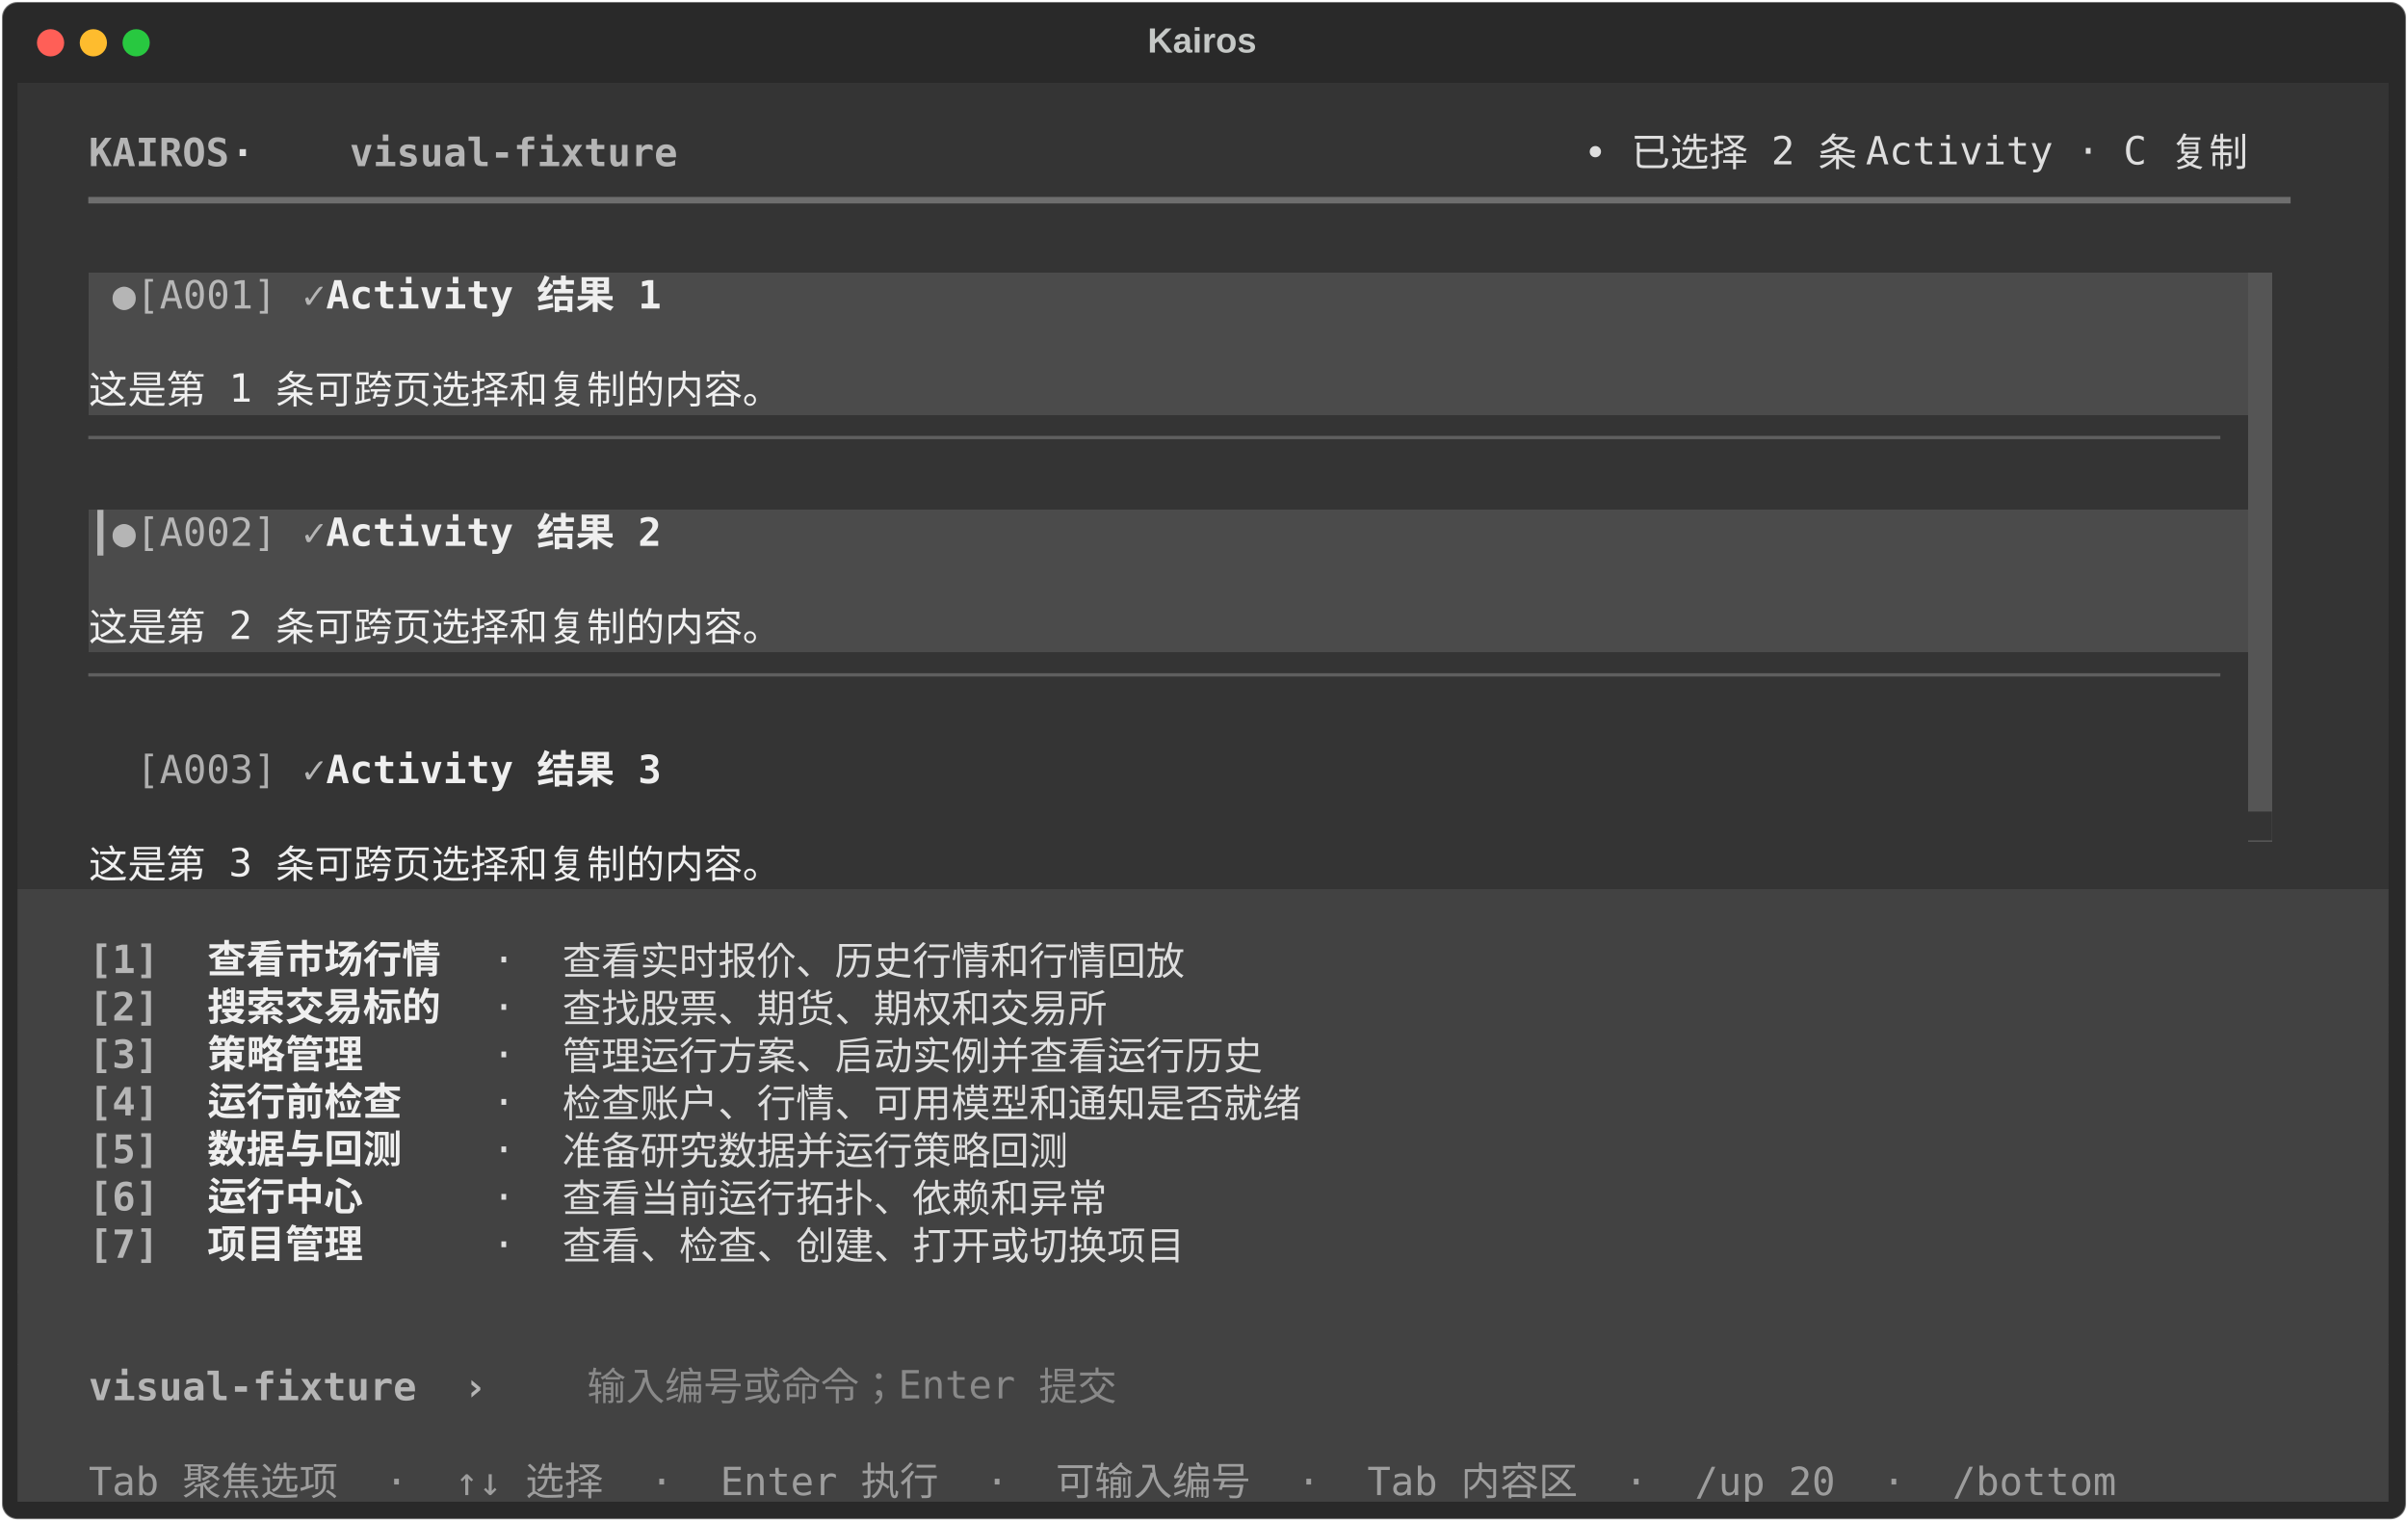
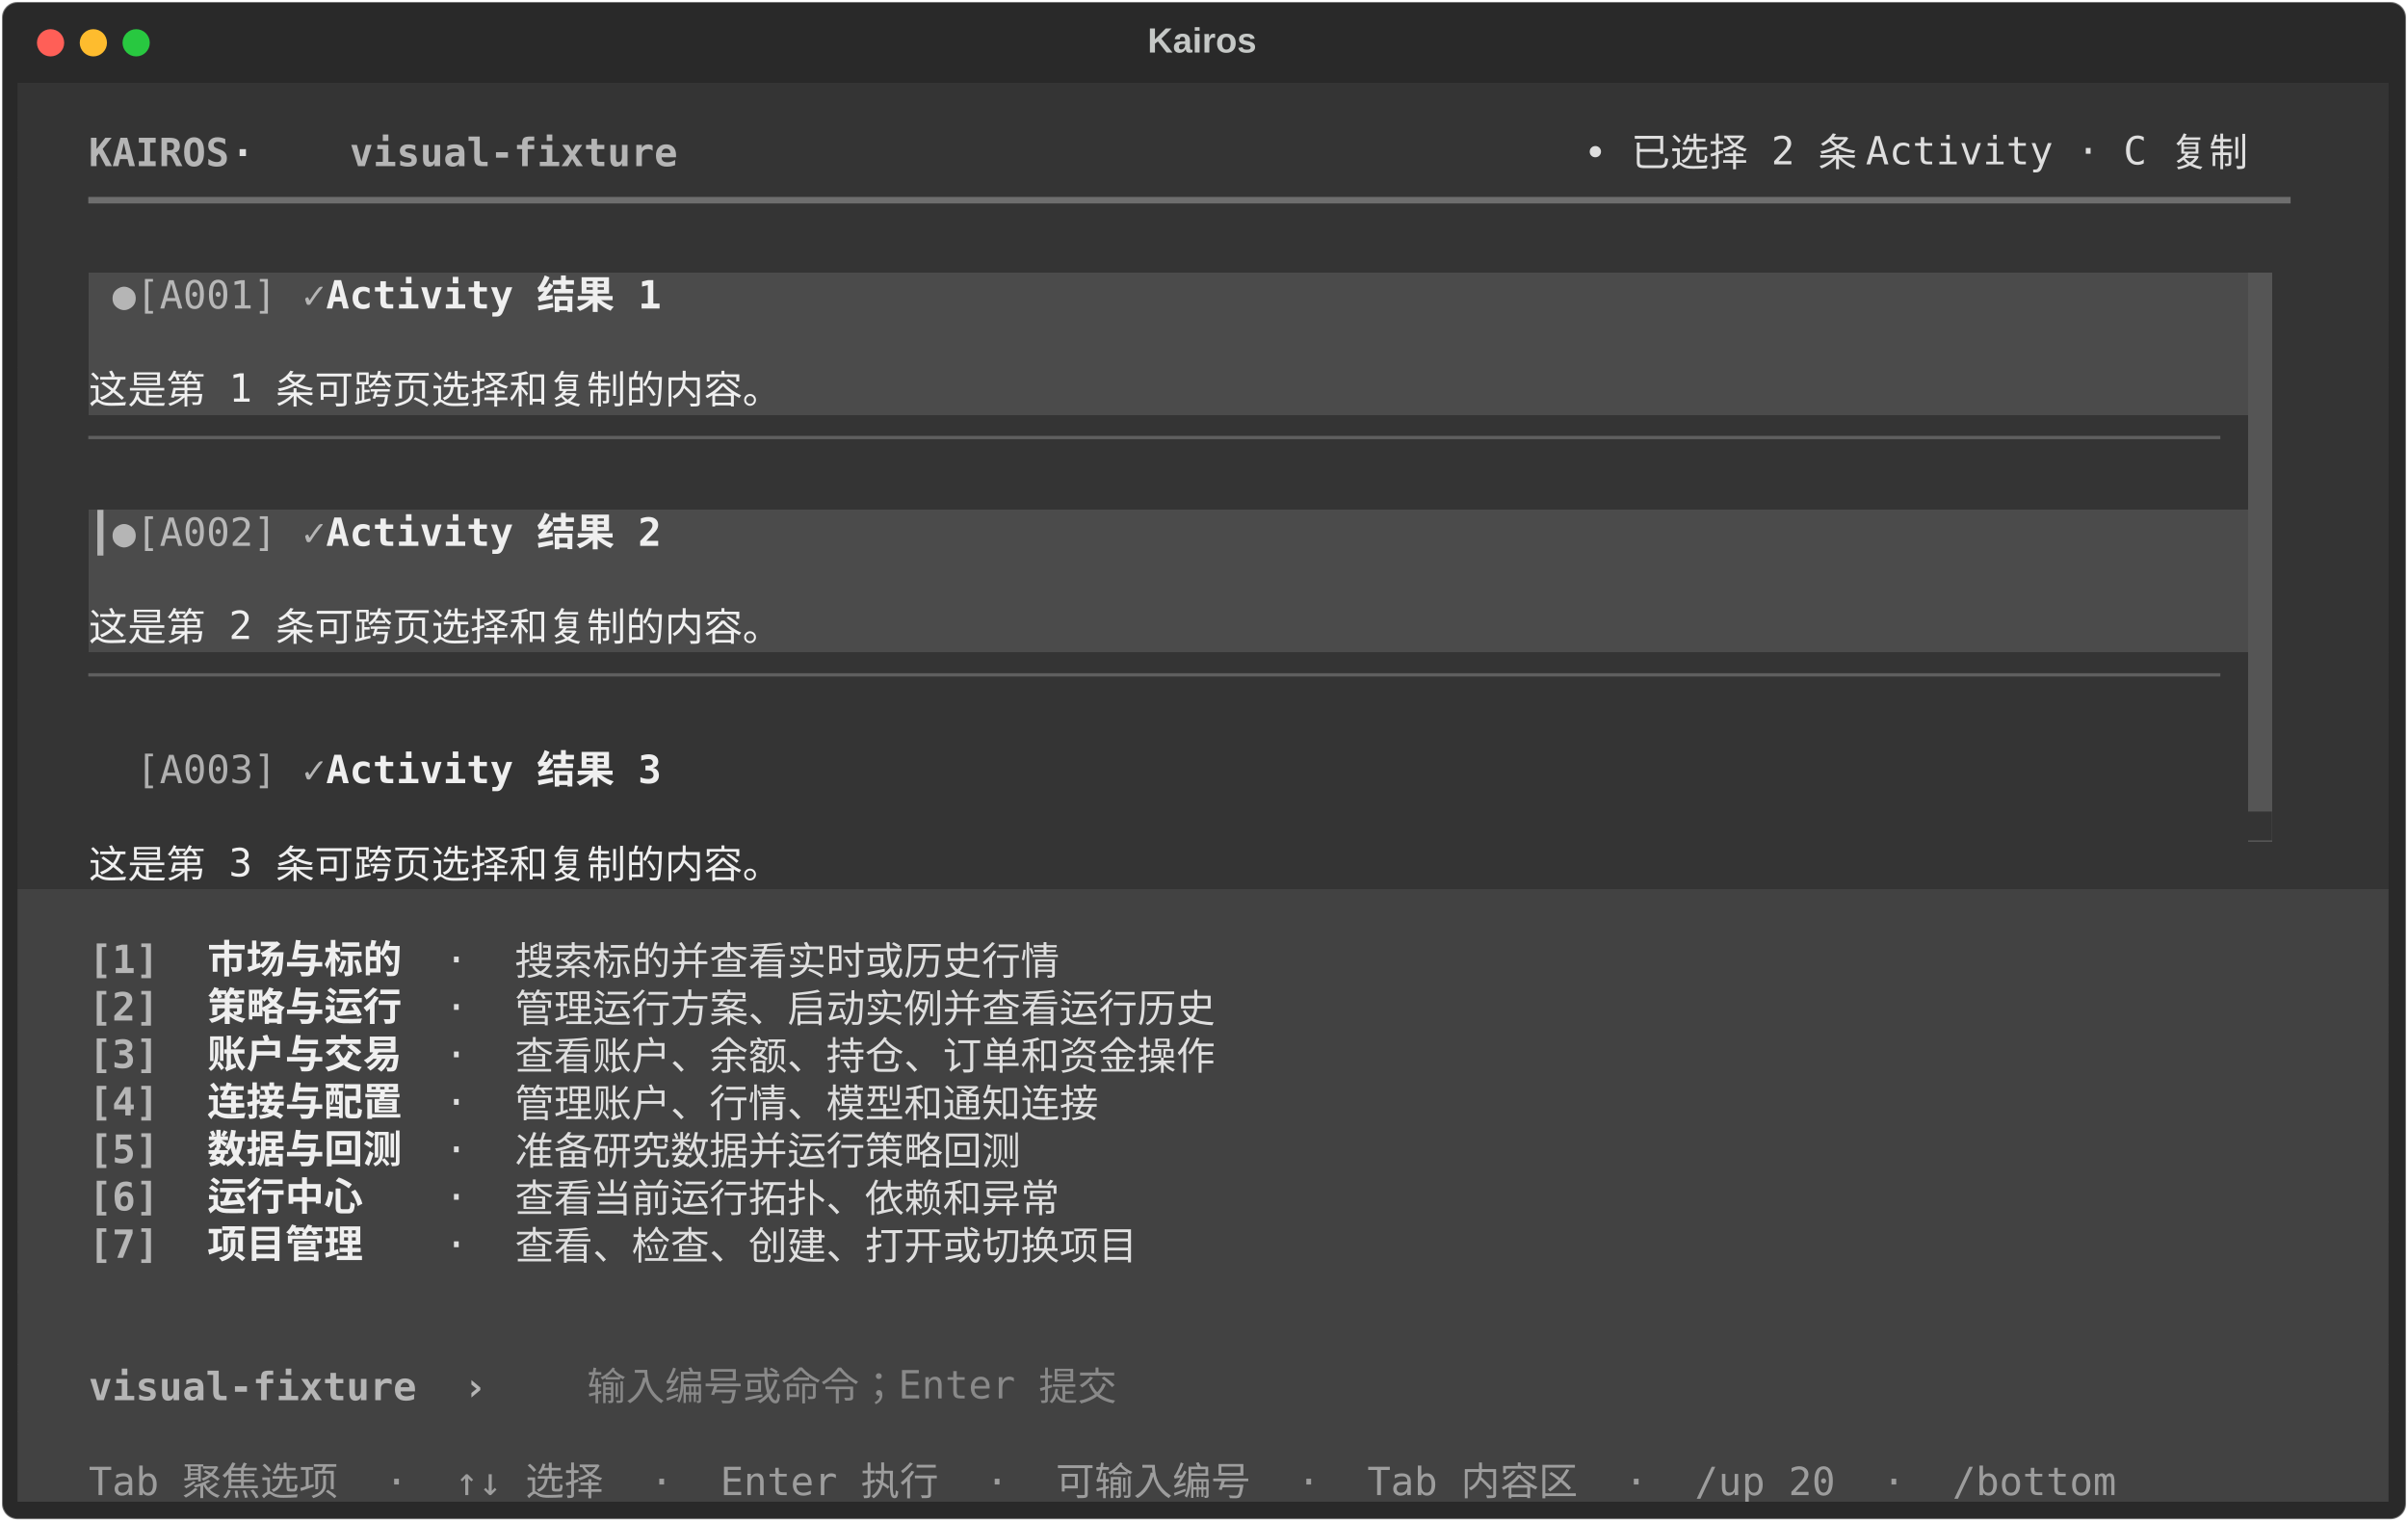
<svg xmlns="http://www.w3.org/2000/svg" class="rich-terminal" viewBox="0 0 1238 782.0">
  <style>

    @font-face {
        font-family: "Fira Code";
        src: local("FiraCode-Regular"),
                url("https://cdnjs.cloudflare.com/ajax/libs/firacode/6.2.0/woff2/FiraCode-Regular.woff2") format("woff2"),
                url("https://cdnjs.cloudflare.com/ajax/libs/firacode/6.2.0/woff/FiraCode-Regular.woff") format("woff");
        font-style: normal;
        font-weight: 400;
    }
    @font-face {
        font-family: "Fira Code";
        src: local("FiraCode-Bold"),
                url("https://cdnjs.cloudflare.com/ajax/libs/firacode/6.2.0/woff2/FiraCode-Bold.woff2") format("woff2"),
                url("https://cdnjs.cloudflare.com/ajax/libs/firacode/6.2.0/woff/FiraCode-Bold.woff") format("woff");
        font-style: bold;
        font-weight: 700;
    }

    .terminal-matrix {
        font-family: Fira Code, monospace;
        font-size: 20px;
        line-height: 24.4px;
        font-variant-east-asian: full-width;
    }

    .terminal-title {
        font-size: 18px;
        font-weight: bold;
        font-family: arial;
    }

    .terminal-r1 { fill: #c5c8c6 }
.terminal-r2 { fill: #b5b5b5;font-weight: bold }
.terminal-r3 { fill: #dedede;font-weight: bold }
.terminal-r4 { fill: #dedede }
.terminal-r5 { fill: #6e6e6e }
.terminal-r6 { fill: #b5b5b5 }
.terminal-r7 { fill: #b7b7b7 }
.terminal-r8 { fill: #efefef;font-weight: bold }
.terminal-r9 { fill: #efefef }
.terminal-r10 { fill: #343434 }
.terminal-r11 { fill: #5f5f5f }
.terminal-r12 { fill: #afafaf }
.terminal-r13 { fill: #424242 }
.terminal-r14 { fill: #898989 }
.terminal-r15 { fill: #9d9d9d }
    </style>
  <defs>
    <clipPath id="terminal-clip-terminal">
      <rect x="0" y="0" width="1219.0" height="731.0" />
    </clipPath>
    <clipPath id="terminal-line-0">
      <rect x="0" y="1.5" width="1220" height="24.65" />
    </clipPath>
    <clipPath id="terminal-line-1">
      <rect x="0" y="25.9" width="1220" height="24.65" />
    </clipPath>
    <clipPath id="terminal-line-2">
      <rect x="0" y="50.3" width="1220" height="24.65" />
    </clipPath>
    <clipPath id="terminal-line-3">
      <rect x="0" y="74.7" width="1220" height="24.65" />
    </clipPath>
    <clipPath id="terminal-line-4">
      <rect x="0" y="99.1" width="1220" height="24.65" />
    </clipPath>
    <clipPath id="terminal-line-5">
      <rect x="0" y="123.5" width="1220" height="24.65" />
    </clipPath>
    <clipPath id="terminal-line-6">
      <rect x="0" y="147.9" width="1220" height="24.65" />
    </clipPath>
    <clipPath id="terminal-line-7">
      <rect x="0" y="172.3" width="1220" height="24.65" />
    </clipPath>
    <clipPath id="terminal-line-8">
      <rect x="0" y="196.7" width="1220" height="24.65" />
    </clipPath>
    <clipPath id="terminal-line-9">
      <rect x="0" y="221.1" width="1220" height="24.65" />
    </clipPath>
    <clipPath id="terminal-line-10">
      <rect x="0" y="245.5" width="1220" height="24.65" />
    </clipPath>
    <clipPath id="terminal-line-11">
      <rect x="0" y="269.9" width="1220" height="24.65" />
    </clipPath>
    <clipPath id="terminal-line-12">
      <rect x="0" y="294.3" width="1220" height="24.65" />
    </clipPath>
    <clipPath id="terminal-line-13">
      <rect x="0" y="318.7" width="1220" height="24.65" />
    </clipPath>
    <clipPath id="terminal-line-14">
      <rect x="0" y="343.1" width="1220" height="24.65" />
    </clipPath>
    <clipPath id="terminal-line-15">
      <rect x="0" y="367.5" width="1220" height="24.65" />
    </clipPath>
    <clipPath id="terminal-line-16">
      <rect x="0" y="391.9" width="1220" height="24.65" />
    </clipPath>
    <clipPath id="terminal-line-17">
      <rect x="0" y="416.3" width="1220" height="24.65" />
    </clipPath>
    <clipPath id="terminal-line-18">
      <rect x="0" y="440.7" width="1220" height="24.65" />
    </clipPath>
    <clipPath id="terminal-line-19">
      <rect x="0" y="465.1" width="1220" height="24.65" />
    </clipPath>
    <clipPath id="terminal-line-20">
      <rect x="0" y="489.5" width="1220" height="24.65" />
    </clipPath>
    <clipPath id="terminal-line-21">
      <rect x="0" y="513.9" width="1220" height="24.65" />
    </clipPath>
    <clipPath id="terminal-line-22">
      <rect x="0" y="538.3" width="1220" height="24.65" />
    </clipPath>
    <clipPath id="terminal-line-23">
      <rect x="0" y="562.7" width="1220" height="24.65" />
    </clipPath>
    <clipPath id="terminal-line-24">
      <rect x="0" y="587.1" width="1220" height="24.65" />
    </clipPath>
    <clipPath id="terminal-line-25">
      <rect x="0" y="611.5" width="1220" height="24.65" />
    </clipPath>
    <clipPath id="terminal-line-26">
      <rect x="0" y="635.9" width="1220" height="24.65" />
    </clipPath>
    <clipPath id="terminal-line-27">
      <rect x="0" y="660.3" width="1220" height="24.65" />
    </clipPath>
    <clipPath id="terminal-line-28">
      <rect x="0" y="684.7" width="1220" height="24.65" />
    </clipPath>
  </defs>
  <rect fill="#292929" stroke="rgba(255,255,255,0.35)" stroke-width="1" x="1" y="1" width="1236" height="780" rx="8" />
  <text class="terminal-title" fill="#c5c8c6" text-anchor="middle" x="618" y="27">Kairos</text>
  <g transform="translate(26,22)">
    <circle cx="0" cy="0" r="7" fill="#ff5f57" />
    <circle cx="22" cy="0" r="7" fill="#febc2e" />
    <circle cx="44" cy="0" r="7" fill="#28c840" />
  </g>
  <g transform="translate(9, 41)" clip-path="url(#terminal-clip-terminal)">
    <rect fill="#343434" x="0" y="1.5" width="1220" height="24.65" shape-rendering="crispEdges" />
    <rect fill="#343434" x="0" y="25.9" width="36.6" height="24.65" shape-rendering="crispEdges" />
    <rect fill="#343434" x="36.6" y="25.9" width="73.2" height="24.65" shape-rendering="crispEdges" />
    <rect fill="#343434" x="109.8" y="25.9" width="61" height="24.65" shape-rendering="crispEdges" />
    <rect fill="#343434" x="170.8" y="25.9" width="170.8" height="24.65" shape-rendering="crispEdges" />
    <rect fill="#343434" x="341.6" y="25.9" width="463.6" height="24.65" shape-rendering="crispEdges" />
    <rect fill="#343434" x="805.2" y="25.9" width="12.2" height="24.65" shape-rendering="crispEdges" />
    <rect fill="#343434" x="817.4" y="25.9" width="12.2" height="24.65" shape-rendering="crispEdges" />
    <rect fill="#343434" x="829.6" y="25.9" width="353.8" height="24.65" shape-rendering="crispEdges" />
    <rect fill="#343434" x="1183.4" y="25.9" width="36.6" height="24.65" shape-rendering="crispEdges" />
    <rect fill="#343434" x="0" y="50.3" width="36.6" height="24.65" shape-rendering="crispEdges" />
    <rect fill="#343434" x="36.6" y="50.3" width="1146.8" height="24.65" shape-rendering="crispEdges" />
    <rect fill="#343434" x="1183.4" y="50.3" width="36.6" height="24.65" shape-rendering="crispEdges" />
    <rect fill="#343434" x="0" y="74.7" width="1220" height="24.65" shape-rendering="crispEdges" />
    <rect fill="#343434" x="0" y="99.1" width="36.6" height="24.65" shape-rendering="crispEdges" />
    <rect fill="#4b4b4b" x="36.6" y="99.1" width="12.2" height="24.65" shape-rendering="crispEdges" />
    <rect fill="#4b4b4b" x="48.8" y="99.1" width="12.2" height="24.65" shape-rendering="crispEdges" />
    <rect fill="#4b4b4b" x="61" y="99.1" width="85.4" height="24.65" shape-rendering="crispEdges" />
    <rect fill="#4b4b4b" x="146.4" y="99.1" width="12.2" height="24.65" shape-rendering="crispEdges" />
    <rect fill="#4b4b4b" x="158.6" y="99.1" width="195.2" height="24.65" shape-rendering="crispEdges" />
    <rect fill="#4b4b4b" x="353.8" y="99.1" width="793" height="24.65" shape-rendering="crispEdges" />
    <rect fill="#555555" x="1146.8" y="99.1" width="12.2" height="24.65" shape-rendering="crispEdges" />
    <rect fill="#343434" x="1159" y="99.1" width="61" height="24.65" shape-rendering="crispEdges" />
    <rect fill="#343434" x="0" y="123.5" width="36.6" height="24.65" shape-rendering="crispEdges" />
    <rect fill="#4b4b4b" x="36.6" y="123.5" width="1110.2" height="24.65" shape-rendering="crispEdges" />
    <rect fill="#555555" x="1146.8" y="123.5" width="12.2" height="24.65" shape-rendering="crispEdges" />
    <rect fill="#343434" x="1159" y="123.5" width="61" height="24.65" shape-rendering="crispEdges" />
    <rect fill="#343434" x="0" y="147.9" width="36.6" height="24.65" shape-rendering="crispEdges" />
    <rect fill="#4b4b4b" x="36.6" y="147.9" width="1110.2" height="24.65" shape-rendering="crispEdges" />
    <rect fill="#555555" x="1146.8" y="147.9" width="12.2" height="24.65" shape-rendering="crispEdges" />
    <rect fill="#343434" x="1159" y="147.9" width="61" height="24.65" shape-rendering="crispEdges" />
    <rect fill="#343434" x="0" y="172.3" width="36.6" height="24.65" shape-rendering="crispEdges" />
    <rect fill="#343434" x="36.6" y="172.3" width="1110.2" height="24.65" shape-rendering="crispEdges" />
    <rect fill="#555555" x="1146.8" y="172.3" width="12.2" height="24.65" shape-rendering="crispEdges" />
    <rect fill="#343434" x="1159" y="172.3" width="61" height="24.65" shape-rendering="crispEdges" />
    <rect fill="#343434" x="0" y="196.7" width="36.6" height="24.65" shape-rendering="crispEdges" />
    <rect fill="#343434" x="36.6" y="196.7" width="1110.2" height="24.65" shape-rendering="crispEdges" />
    <rect fill="#555555" x="1146.8" y="196.7" width="12.2" height="24.65" shape-rendering="crispEdges" />
    <rect fill="#343434" x="1159" y="196.7" width="61" height="24.65" shape-rendering="crispEdges" />
    <rect fill="#343434" x="0" y="221.1" width="36.6" height="24.65" shape-rendering="crispEdges" />
    <rect fill="#4b4b4b" x="36.6" y="221.1" width="12.2" height="24.65" shape-rendering="crispEdges" />
    <rect fill="#4b4b4b" x="48.8" y="221.1" width="12.2" height="24.65" shape-rendering="crispEdges" />
    <rect fill="#4b4b4b" x="61" y="221.1" width="85.4" height="24.65" shape-rendering="crispEdges" />
    <rect fill="#4b4b4b" x="146.4" y="221.1" width="12.2" height="24.65" shape-rendering="crispEdges" />
    <rect fill="#4b4b4b" x="158.6" y="221.1" width="195.2" height="24.65" shape-rendering="crispEdges" />
    <rect fill="#4b4b4b" x="353.8" y="221.1" width="793" height="24.65" shape-rendering="crispEdges" />
    <rect fill="#555555" x="1146.8" y="221.1" width="12.2" height="24.65" shape-rendering="crispEdges" />
    <rect fill="#343434" x="1159" y="221.1" width="61" height="24.65" shape-rendering="crispEdges" />
    <rect fill="#343434" x="0" y="245.5" width="36.6" height="24.65" shape-rendering="crispEdges" />
    <rect fill="#4b4b4b" x="36.6" y="245.5" width="1110.2" height="24.65" shape-rendering="crispEdges" />
    <rect fill="#555555" x="1146.8" y="245.5" width="12.2" height="24.65" shape-rendering="crispEdges" />
    <rect fill="#343434" x="1159" y="245.5" width="61" height="24.65" shape-rendering="crispEdges" />
    <rect fill="#343434" x="0" y="269.9" width="36.6" height="24.65" shape-rendering="crispEdges" />
    <rect fill="#4b4b4b" x="36.6" y="269.9" width="1110.2" height="24.65" shape-rendering="crispEdges" />
    <rect fill="#555555" x="1146.8" y="269.9" width="12.2" height="24.65" shape-rendering="crispEdges" />
    <rect fill="#343434" x="1159" y="269.9" width="61" height="24.65" shape-rendering="crispEdges" />
    <rect fill="#343434" x="0" y="294.3" width="36.6" height="24.65" shape-rendering="crispEdges" />
    <rect fill="#343434" x="36.6" y="294.3" width="1110.2" height="24.65" shape-rendering="crispEdges" />
    <rect fill="#555555" x="1146.8" y="294.3" width="12.2" height="24.65" shape-rendering="crispEdges" />
    <rect fill="#343434" x="1159" y="294.3" width="61" height="24.65" shape-rendering="crispEdges" />
    <rect fill="#343434" x="0" y="318.7" width="36.6" height="24.65" shape-rendering="crispEdges" />
    <rect fill="#343434" x="36.6" y="318.7" width="1110.2" height="24.65" shape-rendering="crispEdges" />
    <rect fill="#555555" x="1146.8" y="318.7" width="12.2" height="24.65" shape-rendering="crispEdges" />
    <rect fill="#343434" x="1159" y="318.7" width="61" height="24.65" shape-rendering="crispEdges" />
    <rect fill="#343434" x="0" y="343.1" width="36.6" height="24.65" shape-rendering="crispEdges" />
    <rect fill="#343434" x="36.6" y="343.1" width="12.2" height="24.65" shape-rendering="crispEdges" />
    <rect fill="#343434" x="48.8" y="343.1" width="12.2" height="24.65" shape-rendering="crispEdges" />
    <rect fill="#343434" x="61" y="343.1" width="85.4" height="24.65" shape-rendering="crispEdges" />
    <rect fill="#343434" x="146.4" y="343.1" width="12.2" height="24.65" shape-rendering="crispEdges" />
    <rect fill="#343434" x="158.6" y="343.1" width="195.2" height="24.65" shape-rendering="crispEdges" />
    <rect fill="#343434" x="353.8" y="343.1" width="793" height="24.65" shape-rendering="crispEdges" />
    <rect fill="#555555" x="1146.8" y="343.1" width="12.2" height="24.65" shape-rendering="crispEdges" />
    <rect fill="#343434" x="1159" y="343.1" width="61" height="24.65" shape-rendering="crispEdges" />
    <rect fill="#343434" x="0" y="367.5" width="36.6" height="24.65" shape-rendering="crispEdges" />
    <rect fill="#343434" x="36.6" y="367.5" width="1110.2" height="24.65" shape-rendering="crispEdges" />
    <rect fill="#555555" x="1146.8" y="367.5" width="12.2" height="24.65" shape-rendering="crispEdges" />
    <rect fill="#343434" x="1159" y="367.5" width="61" height="24.65" shape-rendering="crispEdges" />
    <rect fill="#343434" x="0" y="391.9" width="36.6" height="24.65" shape-rendering="crispEdges" />
    <rect fill="#343434" x="36.6" y="391.9" width="1110.2" height="24.65" shape-rendering="crispEdges" />
    <rect fill="#343434" x="1146.8" y="391.9" width="12.2" height="24.65" shape-rendering="crispEdges" />
    <rect fill="#343434" x="1159" y="391.9" width="61" height="24.65" shape-rendering="crispEdges" />
    <rect fill="#424242" x="0" y="416.3" width="1220" height="24.65" shape-rendering="crispEdges" />
    <rect fill="#424242" x="0" y="440.7" width="24.4" height="24.65" shape-rendering="crispEdges" />
    <rect fill="#424242" x="24.4" y="440.7" width="12.2" height="24.65" shape-rendering="crispEdges" />
    <rect fill="#424242" x="36.6" y="440.7" width="61" height="24.65" shape-rendering="crispEdges" />
-     <rect fill="#424242" x="97.6" y="440.7" width="146.4" height="24.65" shape-rendering="crispEdges" />
-     <rect fill="#424242" x="244" y="440.7" width="451.4" height="24.65" shape-rendering="crispEdges" />
-     <rect fill="#424242" x="695.4" y="440.7" width="500.2" height="24.65" shape-rendering="crispEdges" />
+     <rect fill="#424242" x="97.6" y="440.7" width="122" height="24.65" shape-rendering="crispEdges" />
+     <rect fill="#424242" x="219.6" y="440.7" width="402.6" height="24.65" shape-rendering="crispEdges" />
+     <rect fill="#424242" x="622.2" y="440.7" width="573.4" height="24.65" shape-rendering="crispEdges" />
    <rect fill="#424242" x="1195.6" y="440.7" width="24.4" height="24.65" shape-rendering="crispEdges" />
    <rect fill="#424242" x="0" y="465.1" width="24.4" height="24.65" shape-rendering="crispEdges" />
    <rect fill="#424242" x="24.4" y="465.1" width="12.2" height="24.65" shape-rendering="crispEdges" />
    <rect fill="#424242" x="36.6" y="465.1" width="61" height="24.65" shape-rendering="crispEdges" />
-     <rect fill="#424242" x="97.6" y="465.1" width="146.4" height="24.65" shape-rendering="crispEdges" />
-     <rect fill="#424242" x="244" y="465.1" width="402.6" height="24.65" shape-rendering="crispEdges" />
-     <rect fill="#424242" x="646.6" y="465.1" width="549" height="24.65" shape-rendering="crispEdges" />
+     <rect fill="#424242" x="97.6" y="465.1" width="122" height="24.65" shape-rendering="crispEdges" />
+     <rect fill="#424242" x="219.6" y="465.1" width="500.2" height="24.65" shape-rendering="crispEdges" />
+     <rect fill="#424242" x="719.8" y="465.1" width="475.8" height="24.65" shape-rendering="crispEdges" />
    <rect fill="#424242" x="1195.6" y="465.1" width="24.4" height="24.65" shape-rendering="crispEdges" />
    <rect fill="#424242" x="0" y="489.5" width="24.4" height="24.65" shape-rendering="crispEdges" />
    <rect fill="#424242" x="24.4" y="489.5" width="12.2" height="24.65" shape-rendering="crispEdges" />
    <rect fill="#424242" x="36.6" y="489.5" width="61" height="24.65" shape-rendering="crispEdges" />
-     <rect fill="#424242" x="97.6" y="489.5" width="97.6" height="24.65" shape-rendering="crispEdges" />
-     <rect fill="#424242" x="195.2" y="489.5" width="48.8" height="24.65" shape-rendering="crispEdges" />
-     <rect fill="#424242" x="244" y="489.5" width="500.2" height="24.65" shape-rendering="crispEdges" />
-     <rect fill="#424242" x="744.2" y="489.5" width="451.4" height="24.65" shape-rendering="crispEdges" />
+     <rect fill="#424242" x="97.6" y="489.5" width="122" height="24.65" shape-rendering="crispEdges" />
+     <rect fill="#424242" x="219.6" y="489.5" width="500.2" height="24.65" shape-rendering="crispEdges" />
+     <rect fill="#424242" x="719.8" y="489.5" width="475.8" height="24.65" shape-rendering="crispEdges" />
    <rect fill="#424242" x="1195.6" y="489.5" width="24.4" height="24.65" shape-rendering="crispEdges" />
    <rect fill="#424242" x="0" y="513.9" width="24.4" height="24.65" shape-rendering="crispEdges" />
    <rect fill="#424242" x="24.4" y="513.9" width="12.2" height="24.65" shape-rendering="crispEdges" />
    <rect fill="#424242" x="36.6" y="513.9" width="61" height="24.65" shape-rendering="crispEdges" />
    <rect fill="#424242" x="97.6" y="513.9" width="122" height="24.65" shape-rendering="crispEdges" />
-     <rect fill="#424242" x="219.6" y="513.9" width="24.4" height="24.65" shape-rendering="crispEdges" />
-     <rect fill="#424242" x="244" y="513.9" width="524.6" height="24.65" shape-rendering="crispEdges" />
-     <rect fill="#424242" x="768.6" y="513.9" width="427" height="24.65" shape-rendering="crispEdges" />
+     <rect fill="#424242" x="219.6" y="513.9" width="427" height="24.65" shape-rendering="crispEdges" />
+     <rect fill="#424242" x="646.6" y="513.9" width="549" height="24.65" shape-rendering="crispEdges" />
    <rect fill="#424242" x="1195.6" y="513.9" width="24.4" height="24.65" shape-rendering="crispEdges" />
    <rect fill="#424242" x="0" y="538.3" width="24.4" height="24.65" shape-rendering="crispEdges" />
    <rect fill="#424242" x="24.4" y="538.3" width="12.2" height="24.65" shape-rendering="crispEdges" />
    <rect fill="#424242" x="36.6" y="538.3" width="61" height="24.65" shape-rendering="crispEdges" />
    <rect fill="#424242" x="97.6" y="538.3" width="122" height="24.65" shape-rendering="crispEdges" />
-     <rect fill="#424242" x="219.6" y="538.3" width="24.4" height="24.65" shape-rendering="crispEdges" />
-     <rect fill="#424242" x="244" y="538.3" width="378.2" height="24.65" shape-rendering="crispEdges" />
-     <rect fill="#424242" x="622.2" y="538.3" width="573.4" height="24.65" shape-rendering="crispEdges" />
+     <rect fill="#424242" x="219.6" y="538.3" width="378.2" height="24.65" shape-rendering="crispEdges" />
+     <rect fill="#424242" x="597.8" y="538.3" width="597.8" height="24.65" shape-rendering="crispEdges" />
    <rect fill="#424242" x="1195.6" y="538.3" width="24.4" height="24.65" shape-rendering="crispEdges" />
    <rect fill="#424242" x="0" y="562.7" width="24.4" height="24.65" shape-rendering="crispEdges" />
    <rect fill="#424242" x="24.4" y="562.7" width="12.2" height="24.65" shape-rendering="crispEdges" />
    <rect fill="#424242" x="36.6" y="562.7" width="61" height="24.65" shape-rendering="crispEdges" />
    <rect fill="#424242" x="97.6" y="562.7" width="97.6" height="24.65" shape-rendering="crispEdges" />
-     <rect fill="#424242" x="195.2" y="562.7" width="48.8" height="24.65" shape-rendering="crispEdges" />
-     <rect fill="#424242" x="244" y="562.7" width="402.6" height="24.65" shape-rendering="crispEdges" />
-     <rect fill="#424242" x="646.6" y="562.7" width="549" height="24.65" shape-rendering="crispEdges" />
+     <rect fill="#424242" x="195.2" y="562.7" width="24.4" height="24.65" shape-rendering="crispEdges" />
+     <rect fill="#424242" x="219.6" y="562.7" width="402.6" height="24.65" shape-rendering="crispEdges" />
+     <rect fill="#424242" x="622.2" y="562.7" width="573.4" height="24.65" shape-rendering="crispEdges" />
    <rect fill="#424242" x="1195.6" y="562.7" width="24.4" height="24.65" shape-rendering="crispEdges" />
    <rect fill="#424242" x="0" y="587.1" width="24.4" height="24.65" shape-rendering="crispEdges" />
    <rect fill="#424242" x="24.4" y="587.1" width="12.2" height="24.65" shape-rendering="crispEdges" />
    <rect fill="#424242" x="36.6" y="587.1" width="61" height="24.65" shape-rendering="crispEdges" />
    <rect fill="#424242" x="97.6" y="587.1" width="97.6" height="24.65" shape-rendering="crispEdges" />
-     <rect fill="#424242" x="195.2" y="587.1" width="48.8" height="24.65" shape-rendering="crispEdges" />
-     <rect fill="#424242" x="244" y="587.1" width="451.4" height="24.65" shape-rendering="crispEdges" />
-     <rect fill="#424242" x="695.4" y="587.1" width="500.2" height="24.65" shape-rendering="crispEdges" />
+     <rect fill="#424242" x="195.2" y="587.1" width="24.4" height="24.65" shape-rendering="crispEdges" />
+     <rect fill="#424242" x="219.6" y="587.1" width="451.4" height="24.65" shape-rendering="crispEdges" />
+     <rect fill="#424242" x="671" y="587.1" width="524.6" height="24.65" shape-rendering="crispEdges" />
    <rect fill="#424242" x="1195.6" y="587.1" width="24.4" height="24.65" shape-rendering="crispEdges" />
    <rect fill="#424242" x="0" y="611.5" width="1220" height="24.65" shape-rendering="crispEdges" />
    <rect fill="#424242" x="0" y="635.9" width="36.6" height="24.65" shape-rendering="crispEdges" />
    <rect fill="#424242" x="36.6" y="635.9" width="207.4" height="24.65" shape-rendering="crispEdges" />
    <rect fill="#424242" x="244" y="635.9" width="976" height="24.65" shape-rendering="crispEdges" />
    <rect fill="#424242" x="0" y="660.3" width="36.6" height="24.65" shape-rendering="crispEdges" />
    <rect fill="#424242" x="36.6" y="660.3" width="207.4" height="24.65" shape-rendering="crispEdges" />
    <rect fill="#424242" x="244" y="660.3" width="48.8" height="24.65" shape-rendering="crispEdges" />
    <rect fill="#424242" x="292.8" y="660.3" width="317.2" height="24.65" shape-rendering="crispEdges" />
    <rect fill="#424242" x="610" y="660.3" width="573.4" height="24.65" shape-rendering="crispEdges" />
    <rect fill="#424242" x="1183.4" y="660.3" width="36.6" height="24.65" shape-rendering="crispEdges" />
    <rect fill="#424242" x="0" y="684.7" width="36.6" height="24.65" shape-rendering="crispEdges" />
    <rect fill="#424242" x="36.6" y="684.7" width="207.4" height="24.65" shape-rendering="crispEdges" />
    <rect fill="#424242" x="244" y="684.7" width="976" height="24.65" shape-rendering="crispEdges" />
    <rect fill="#424242" x="0" y="709.1" width="36.6" height="24.65" shape-rendering="crispEdges" />
    <rect fill="#424242" x="36.6" y="709.1" width="1122.4" height="24.65" shape-rendering="crispEdges" />
    <rect fill="#424242" x="1159" y="709.1" width="61" height="24.65" shape-rendering="crispEdges" />
    <g class="terminal-matrix">
      <text class="terminal-r1" x="1220" y="20" textLength="12.2" clip-path="url(#terminal-line-0)">
</text>
      <text class="terminal-r2" x="36.6" y="44.4" textLength="73.2" clip-path="url(#terminal-line-1)">KAIROS</text>
      <text class="terminal-r3" x="109.8" y="44.4" textLength="61" clip-path="url(#terminal-line-1)">  ·  </text>
      <text class="terminal-r2" x="170.8" y="44.4" textLength="170.8" clip-path="url(#terminal-line-1)">visual-fixture</text>
      <text class="terminal-r4" x="805.2" y="44.4" textLength="12.2" clip-path="url(#terminal-line-1)">•</text>
      <text class="terminal-r4" x="829.6" y="44.4" textLength="280.6" clip-path="url(#terminal-line-1)">已选择 2 条 Activity · C 复制</text>
      <text class="terminal-r1" x="1220" y="44.4" textLength="12.2" clip-path="url(#terminal-line-1)">
</text>
      <text class="terminal-r5" x="36.6" y="68.8" textLength="1146.8" clip-path="url(#terminal-line-2)">━━━━━━━━━━━━━━━━━━━━━━━━━━━━━━━━━━━━━━━━━━━━━━━━━━━━━━━━━━━━━━━━━━━━━━━━━━━━━━━━━━━━━━━━━━━━━━</text>
      <text class="terminal-r1" x="1220" y="68.8" textLength="12.2" clip-path="url(#terminal-line-2)">
</text>
      <text class="terminal-r1" x="1220" y="93.2" textLength="12.2" clip-path="url(#terminal-line-3)">
</text>
      <text class="terminal-r2" x="48.8" y="117.6" textLength="12.2" clip-path="url(#terminal-line-4)">●</text>
      <text class="terminal-r7" x="61" y="117.6" textLength="85.4" clip-path="url(#terminal-line-4)">[A001] </text>
      <text class="terminal-r2" x="146.4" y="117.6" textLength="12.2" clip-path="url(#terminal-line-4)">✓</text>
      <text class="terminal-r8" x="158.6" y="117.6" textLength="170.8" clip-path="url(#terminal-line-4)"> Activity 结果 1</text>
      <text class="terminal-r1" x="1220" y="117.6" textLength="12.2" clip-path="url(#terminal-line-4)">
</text>
      <text class="terminal-r1" x="1220" y="142" textLength="12.2" clip-path="url(#terminal-line-5)">
</text>
      <text class="terminal-r9" x="36.6" y="166.4" textLength="915" clip-path="url(#terminal-line-6)">  这是第 1 条可跨页选择和复制的内容。                                                      </text>
      <text class="terminal-r1" x="1220" y="166.4" textLength="12.2" clip-path="url(#terminal-line-6)">
</text>
      <text class="terminal-r11" x="36.6" y="190.8" textLength="1110.2" clip-path="url(#terminal-line-7)">───────────────────────────────────────────────────────────────────────────────────────────</text>
      <text class="terminal-r1" x="1220" y="190.8" textLength="12.2" clip-path="url(#terminal-line-7)">
</text>
      <text class="terminal-r1" x="1220" y="215.2" textLength="12.2" clip-path="url(#terminal-line-8)">
</text>
      <text class="terminal-r6" x="36.6" y="239.6" textLength="12.2" clip-path="url(#terminal-line-9)">┃</text>
      <text class="terminal-r2" x="48.8" y="239.6" textLength="12.2" clip-path="url(#terminal-line-9)">●</text>
      <text class="terminal-r7" x="61" y="239.6" textLength="85.4" clip-path="url(#terminal-line-9)">[A002] </text>
      <text class="terminal-r2" x="146.4" y="239.6" textLength="12.2" clip-path="url(#terminal-line-9)">✓</text>
      <text class="terminal-r8" x="158.6" y="239.6" textLength="170.8" clip-path="url(#terminal-line-9)"> Activity 结果 2</text>
      <text class="terminal-r1" x="1220" y="239.6" textLength="12.2" clip-path="url(#terminal-line-9)">
</text>
      <text class="terminal-r1" x="1220" y="264" textLength="12.2" clip-path="url(#terminal-line-10)">
</text>
      <text class="terminal-r9" x="36.6" y="288.4" textLength="915" clip-path="url(#terminal-line-11)">  这是第 2 条可跨页选择和复制的内容。                                                      </text>
      <text class="terminal-r1" x="1220" y="288.4" textLength="12.2" clip-path="url(#terminal-line-11)">
</text>
      <text class="terminal-r11" x="36.6" y="312.8" textLength="1110.2" clip-path="url(#terminal-line-12)">───────────────────────────────────────────────────────────────────────────────────────────</text>
      <text class="terminal-r1" x="1220" y="312.8" textLength="12.2" clip-path="url(#terminal-line-12)">
</text>
      <text class="terminal-r1" x="1220" y="337.2" textLength="12.2" clip-path="url(#terminal-line-13)">
</text>
      <text class="terminal-r12" x="61" y="361.6" textLength="85.4" clip-path="url(#terminal-line-14)">[A003] </text>
      <text class="terminal-r2" x="146.4" y="361.6" textLength="12.2" clip-path="url(#terminal-line-14)">✓</text>
      <text class="terminal-r8" x="158.6" y="361.6" textLength="170.8" clip-path="url(#terminal-line-14)"> Activity 结果 3</text>
      <text class="terminal-r1" x="1220" y="361.6" textLength="12.2" clip-path="url(#terminal-line-14)">
</text>
      <text class="terminal-r10" x="1146.8" y="386" textLength="12.2" clip-path="url(#terminal-line-15)">▅</text>
      <text class="terminal-r1" x="1220" y="386" textLength="12.2" clip-path="url(#terminal-line-15)">
</text>
      <text class="terminal-r9" x="36.6" y="410.4" textLength="915" clip-path="url(#terminal-line-16)">  这是第 3 条可跨页选择和复制的内容。                                                      </text>
      <text class="terminal-r1" x="1220" y="410.4" textLength="12.2" clip-path="url(#terminal-line-16)">
</text>
      <text class="terminal-r1" x="1220" y="434.8" textLength="12.2" clip-path="url(#terminal-line-17)">
</text>
      <text class="terminal-r2" x="36.6" y="459.2" textLength="61" clip-path="url(#terminal-line-18)">[1]  </text>
-       <text class="terminal-r8" x="97.6" y="459.2" textLength="73.2" clip-path="url(#terminal-line-18)">查看市场行情</text>
-       <text class="terminal-r4" x="244" y="459.2" textLength="256.2" clip-path="url(#terminal-line-18)">  ·  查看实时报价、历史行情和行情回放</text>
+       <text class="terminal-r8" x="97.6" y="459.2" textLength="61" clip-path="url(#terminal-line-18)">市场与标的</text>
+       <text class="terminal-r4" x="219.6" y="459.2" textLength="231.8" clip-path="url(#terminal-line-18)">  ·  搜索标的并查看实时或历史行情</text>
      <text class="terminal-r1" x="1220" y="459.2" textLength="12.2" clip-path="url(#terminal-line-18)">
</text>
      <text class="terminal-r2" x="36.6" y="483.6" textLength="61" clip-path="url(#terminal-line-19)">[2]  </text>
-       <text class="terminal-r8" x="97.6" y="483.6" textLength="73.2" clip-path="url(#terminal-line-19)">搜索交易标的</text>
-       <text class="terminal-r4" x="244" y="483.6" textLength="231.8" clip-path="url(#terminal-line-19)">  ·  查找股票、期货、期权和交易所</text>
+       <text class="terminal-r8" x="97.6" y="483.6" textLength="61" clip-path="url(#terminal-line-19)">策略与运行</text>
+       <text class="terminal-r4" x="219.6" y="483.6" textLength="280.6" clip-path="url(#terminal-line-19)">  ·  管理运行方案、启动实例并查看运行历史</text>
      <text class="terminal-r1" x="1220" y="483.6" textLength="12.2" clip-path="url(#terminal-line-19)">
</text>
      <text class="terminal-r2" x="36.6" y="508" textLength="61" clip-path="url(#terminal-line-20)">[3]  </text>
-       <text class="terminal-r8" x="97.6" y="508" textLength="48.8" clip-path="url(#terminal-line-20)">策略管理</text>
-       <text class="terminal-r4" x="244" y="508" textLength="280.6" clip-path="url(#terminal-line-20)">  ·  管理运行方案、启动实例并查看运行历史</text>
+       <text class="terminal-r8" x="97.6" y="508" textLength="61" clip-path="url(#terminal-line-20)">账户与交易</text>
+       <text class="terminal-r4" x="219.6" y="508" textLength="280.6" clip-path="url(#terminal-line-20)">  ·  查看账户、余额、持仓、订单和资金操作</text>
      <text class="terminal-r1" x="1220" y="508" textLength="12.2" clip-path="url(#terminal-line-20)">
</text>
      <text class="terminal-r2" x="36.6" y="532.4" textLength="61" clip-path="url(#terminal-line-21)">[4]  </text>
-       <text class="terminal-r8" x="97.6" y="532.4" textLength="61" clip-path="url(#terminal-line-21)">运行前检查</text>
-       <text class="terminal-r4" x="244" y="532.4" textLength="292.8" clip-path="url(#terminal-line-21)">  ·  检查账户、行情、可用模型和通知是否就绪</text>
+       <text class="terminal-r8" x="97.6" y="532.4" textLength="61" clip-path="url(#terminal-line-21)">连接与配置</text>
+       <text class="terminal-r4" x="219.6" y="532.4" textLength="244" clip-path="url(#terminal-line-21)">  ·  管理账户、行情、模型和通知连接</text>
      <text class="terminal-r1" x="1220" y="532.4" textLength="12.2" clip-path="url(#terminal-line-21)">
</text>
      <text class="terminal-r2" x="36.6" y="556.8" textLength="61" clip-path="url(#terminal-line-22)">[5]  </text>
      <text class="terminal-r8" x="97.6" y="556.8" textLength="61" clip-path="url(#terminal-line-22)">数据与回测</text>
-       <text class="terminal-r4" x="244" y="556.8" textLength="219.6" clip-path="url(#terminal-line-22)">  ·  准备研究数据并运行策略回测</text>
+       <text class="terminal-r4" x="219.6" y="556.8" textLength="219.6" clip-path="url(#terminal-line-22)">  ·  准备研究数据并运行策略回测</text>
      <text class="terminal-r1" x="1220" y="556.8" textLength="12.2" clip-path="url(#terminal-line-22)">
</text>
      <text class="terminal-r2" x="36.6" y="581.2" textLength="61" clip-path="url(#terminal-line-23)">[6]  </text>
      <text class="terminal-r8" x="97.6" y="581.2" textLength="48.8" clip-path="url(#terminal-line-23)">运行中心</text>
-       <text class="terminal-r4" x="244" y="581.2" textLength="231.8" clip-path="url(#terminal-line-23)">  ·  查看当前运行拓扑、依赖和异常</text>
+       <text class="terminal-r4" x="219.6" y="581.2" textLength="231.8" clip-path="url(#terminal-line-23)">  ·  查看当前运行拓扑、依赖和异常</text>
      <text class="terminal-r1" x="1220" y="581.2" textLength="12.2" clip-path="url(#terminal-line-23)">
</text>
      <text class="terminal-r2" x="36.6" y="605.6" textLength="61" clip-path="url(#terminal-line-24)">[7]  </text>
      <text class="terminal-r8" x="97.6" y="605.6" textLength="48.8" clip-path="url(#terminal-line-24)">项目管理</text>
-       <text class="terminal-r4" x="244" y="605.6" textLength="256.2" clip-path="url(#terminal-line-24)">  ·  查看、检查、创建、打开或切换项目</text>
+       <text class="terminal-r4" x="219.6" y="605.6" textLength="256.2" clip-path="url(#terminal-line-24)">  ·  查看、检查、创建、打开或切换项目</text>
      <text class="terminal-r1" x="1220" y="605.6" textLength="12.2" clip-path="url(#terminal-line-24)">
</text>
      <text class="terminal-r13" x="0" y="630" textLength="1220" clip-path="url(#terminal-line-25)">────────────────────────────────────────────────────────────────────────────────────────────────────</text>
      <text class="terminal-r1" x="1220" y="630" textLength="12.2" clip-path="url(#terminal-line-25)">
</text>
      <text class="terminal-r1" x="1220" y="654.4" textLength="12.2" clip-path="url(#terminal-line-26)">
</text>
      <text class="terminal-r2" x="36.6" y="678.8" textLength="207.4" clip-path="url(#terminal-line-27)">visual-fixture  ›</text>
      <text class="terminal-r14" x="292.8" y="678.8" textLength="195.2" clip-path="url(#terminal-line-27)">输入编号或命令；Enter 提交</text>
      <text class="terminal-r1" x="1220" y="678.8" textLength="12.2" clip-path="url(#terminal-line-27)">
</text>
      <text class="terminal-r1" x="1220" y="703.2" textLength="12.2" clip-path="url(#terminal-line-28)">
</text>
      <text class="terminal-r15" x="36.6" y="727.6" textLength="927.2" clip-path="url(#terminal-line-29)">Tab 聚焦选项  ·  ↑↓ 选择  ·  Enter 执行  ·  可输入编号  ·  Tab 内容区  ·  /up 20  ·  /bottom</text>
    </g>
  </g>
</svg>
